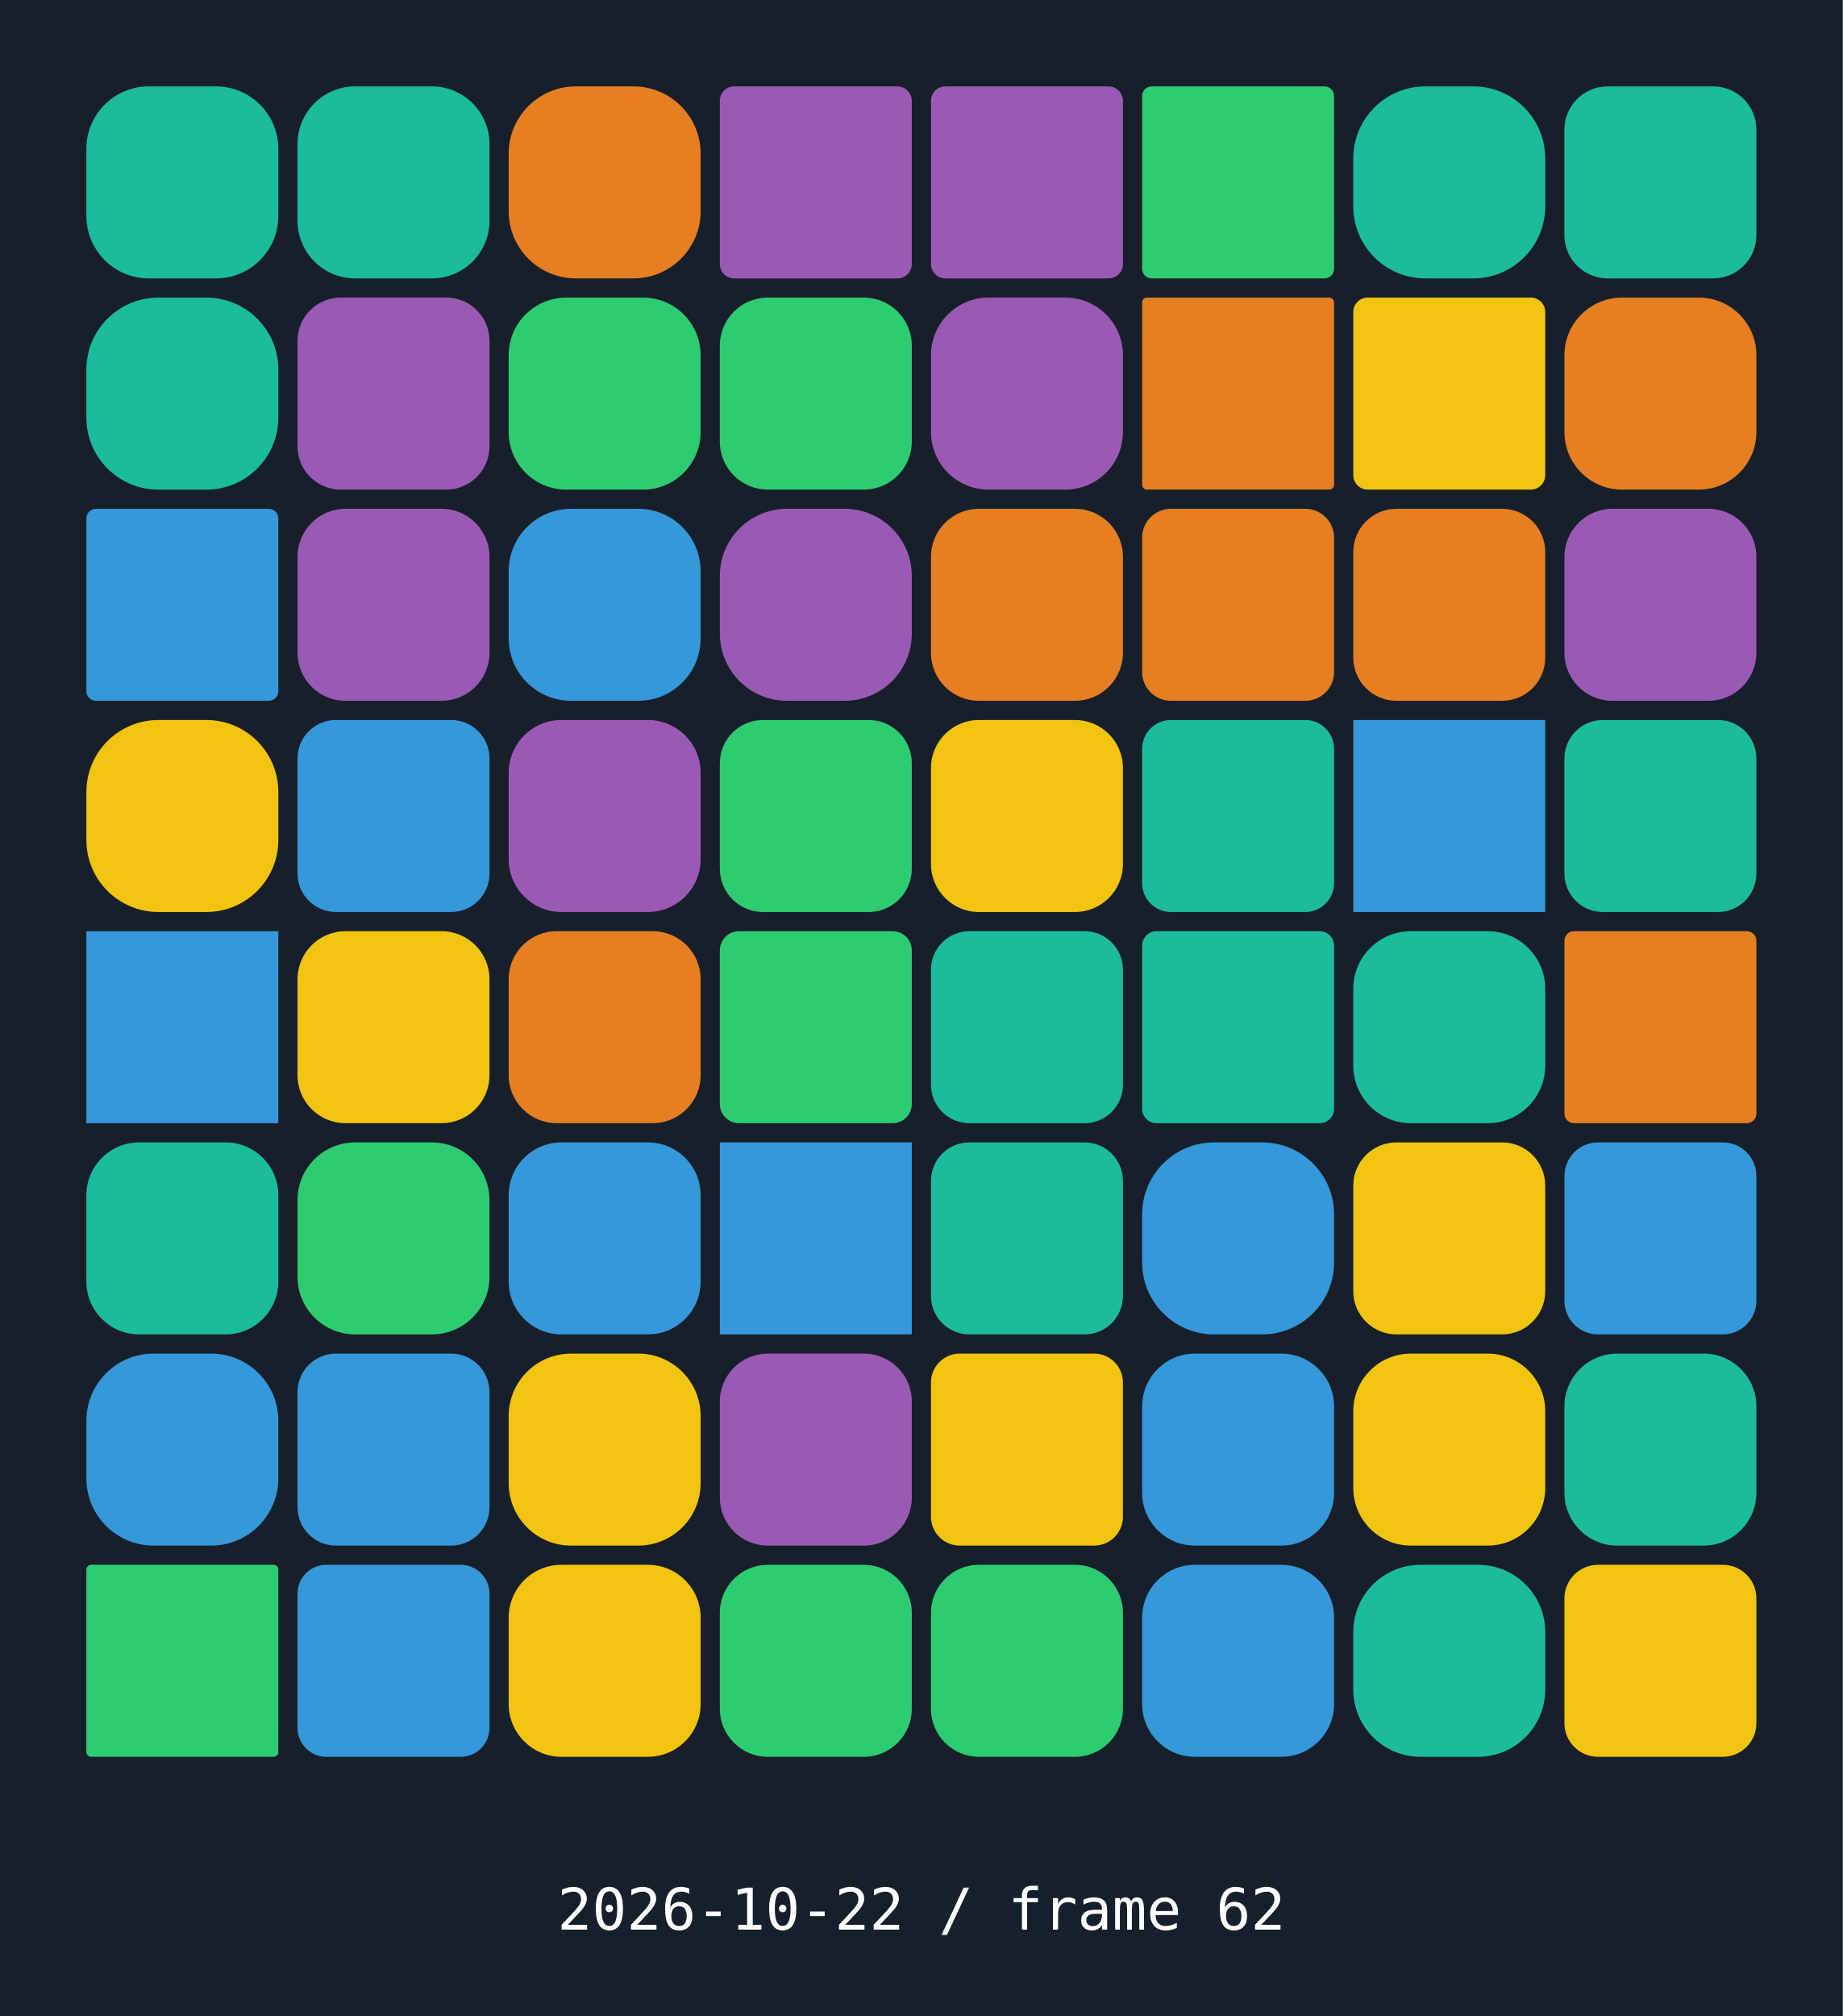
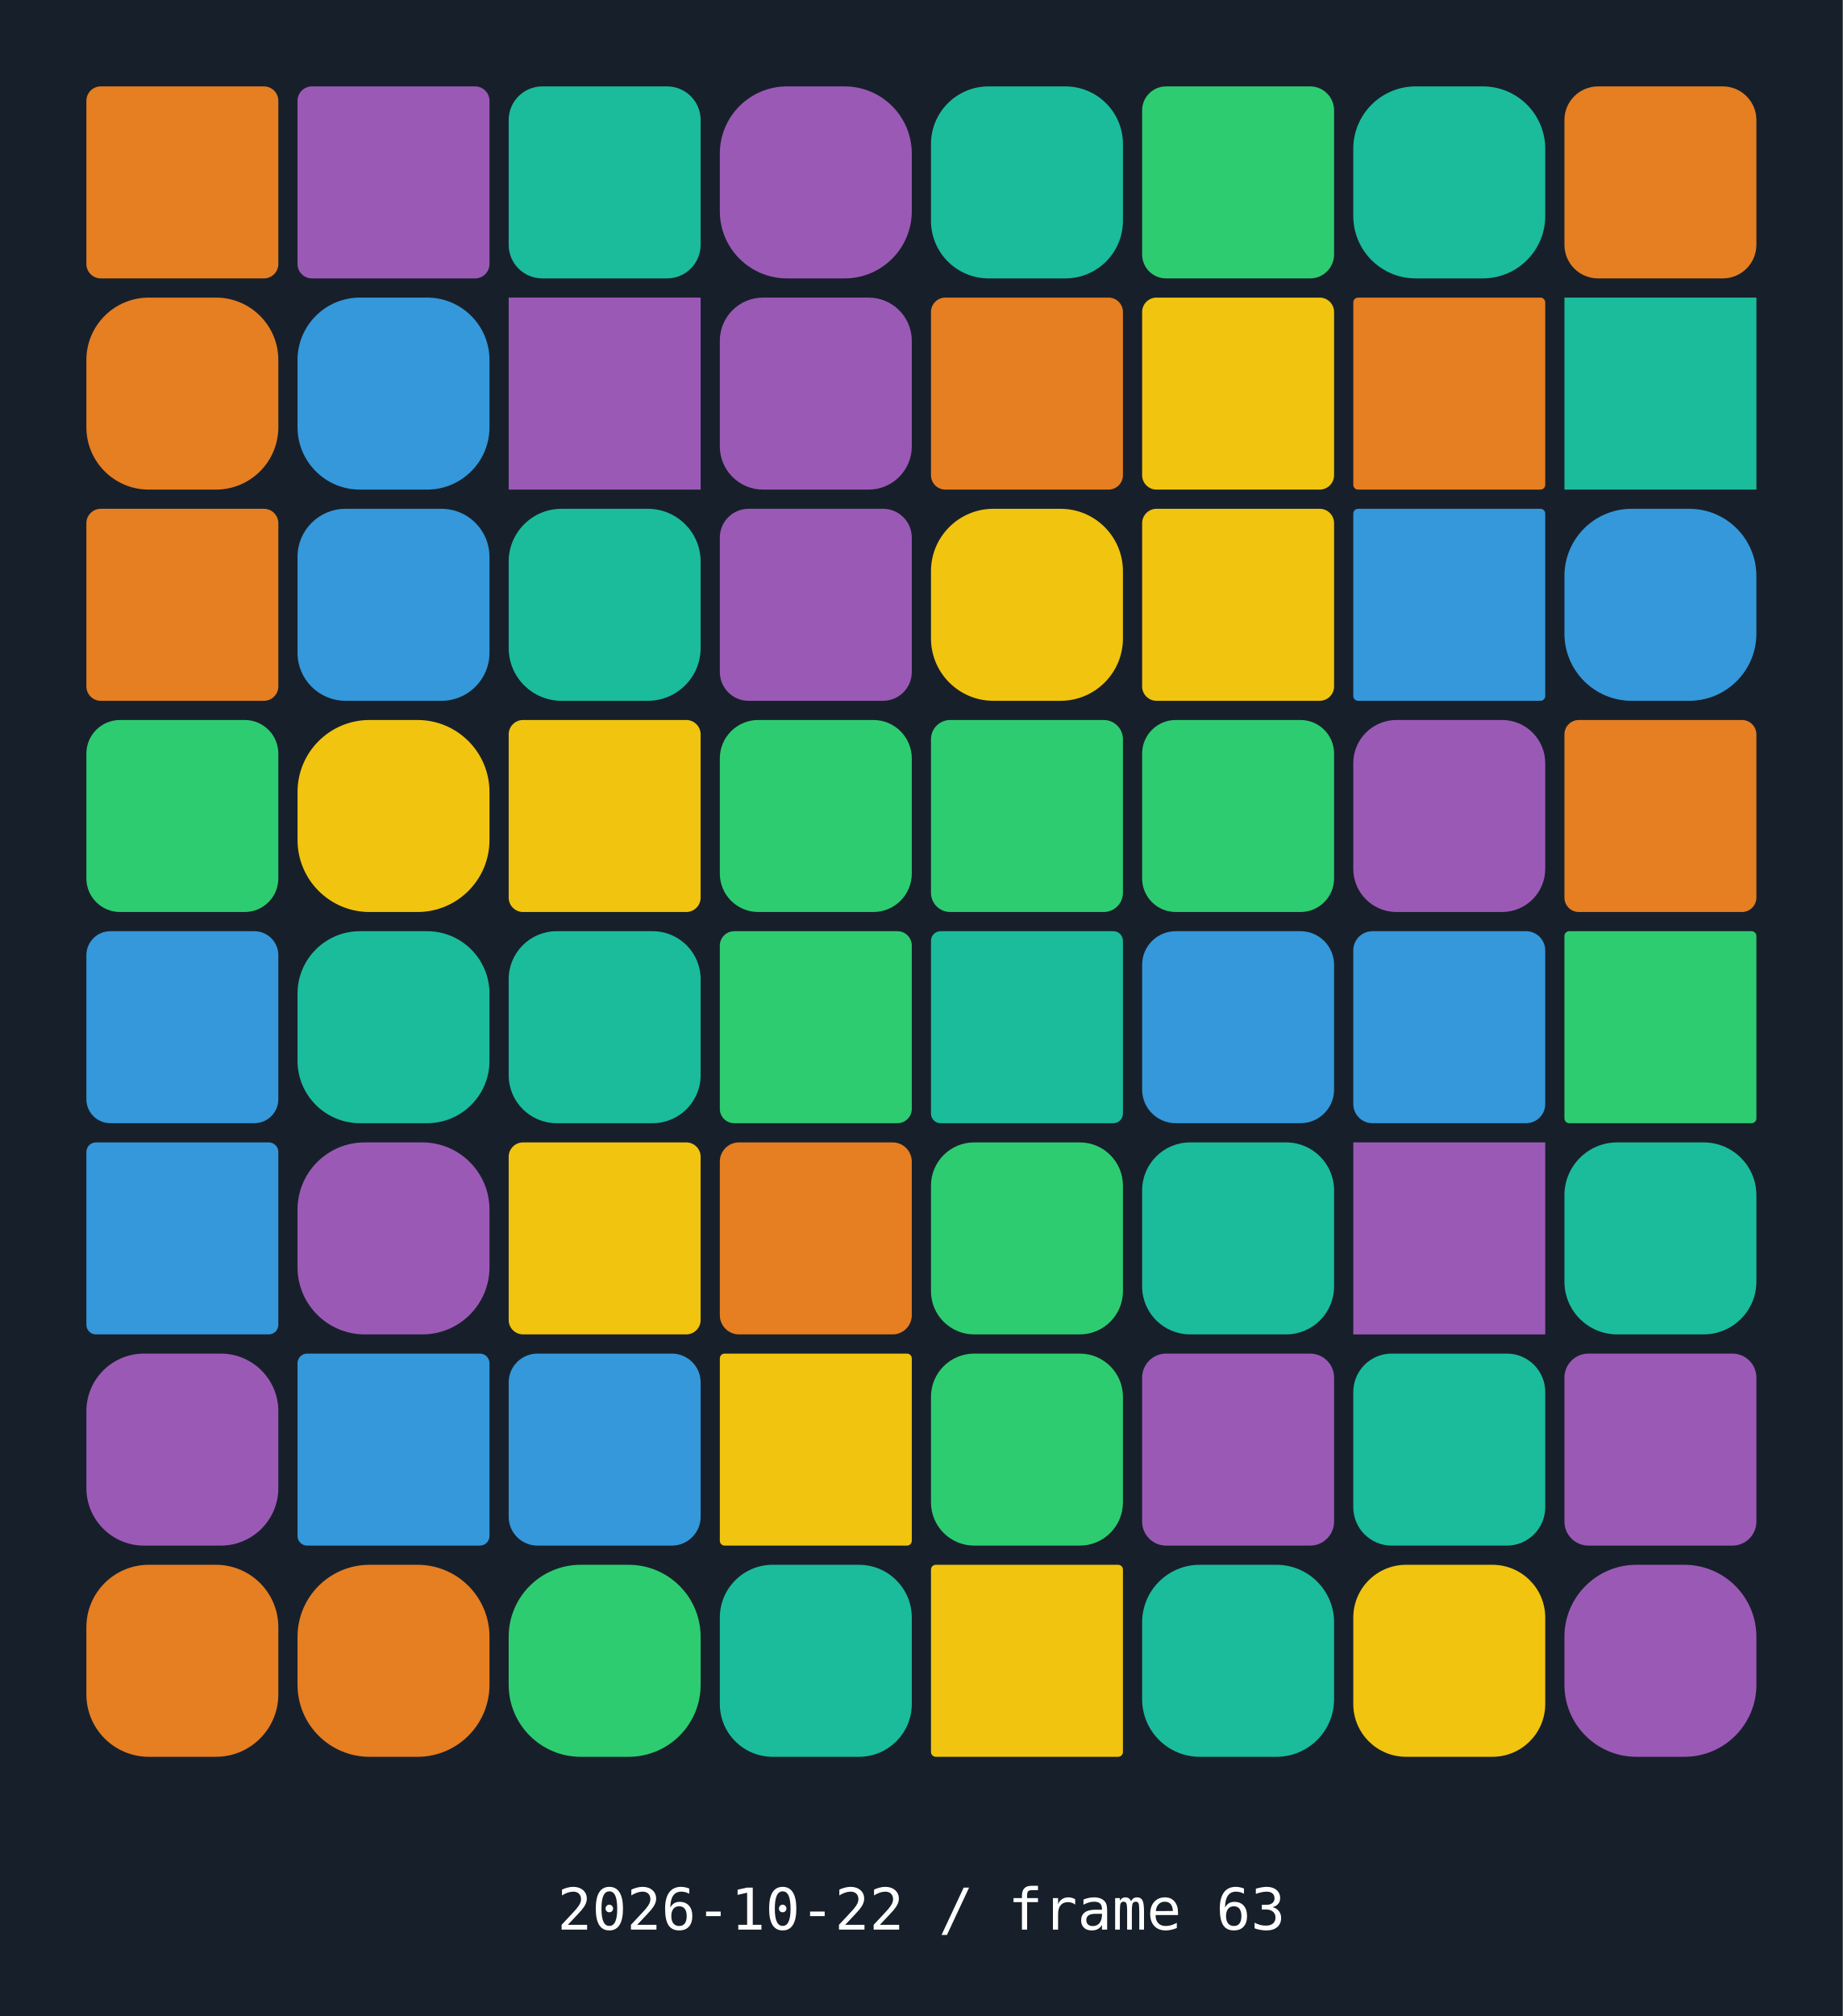
<svg xmlns="http://www.w3.org/2000/svg" width="384" height="420" viewBox="0 0 384 420">
  <rect width="384" height="420" fill="#17202a" />
-   <rect x="18" y="18" width="40" height="40" rx="13" fill="#1abc9c" />
-   <rect x="62" y="18" width="40" height="40" rx="12" fill="#1abc9c" />
-   <rect x="106" y="18" width="40" height="40" rx="14" fill="#e67e22" />
-   <rect x="150" y="18" width="40" height="40" rx="3" fill="#9b59b6" />
-   <rect x="194" y="18" width="40" height="40" rx="3" fill="#9b59b6" />
-   <rect x="238" y="18" width="40" height="40" rx="2" fill="#2ecc71" />
-   <rect x="282" y="18" width="40" height="40" rx="15" fill="#1abc9c" />
-   <rect x="326" y="18" width="40" height="40" rx="9" fill="#1abc9c" />
-   <rect x="18" y="62" width="40" height="40" rx="15" fill="#1abc9c" />
-   <rect x="62" y="62" width="40" height="40" rx="9" fill="#9b59b6" />
-   <rect x="106" y="62" width="40" height="40" rx="12" fill="#2ecc71" />
-   <rect x="150" y="62" width="40" height="40" rx="10" fill="#2ecc71" />
-   <rect x="194" y="62" width="40" height="40" rx="12" fill="#9b59b6" />
-   <rect x="238" y="62" width="40" height="40" rx="1" fill="#e67e22" />
-   <rect x="282" y="62" width="40" height="40" rx="3" fill="#f1c40f" />
-   <rect x="326" y="62" width="40" height="40" rx="12" fill="#e67e22" />
-   <rect x="18" y="106" width="40" height="40" rx="2" fill="#3498db" />
-   <rect x="62" y="106" width="40" height="40" rx="10" fill="#9b59b6" />
-   <rect x="106" y="106" width="40" height="40" rx="13" fill="#3498db" />
-   <rect x="150" y="106" width="40" height="40" rx="14" fill="#9b59b6" />
-   <rect x="194" y="106" width="40" height="40" rx="10" fill="#e67e22" />
-   <rect x="238" y="106" width="40" height="40" rx="6" fill="#e67e22" />
-   <rect x="282" y="106" width="40" height="40" rx="9" fill="#e67e22" />
-   <rect x="326" y="106" width="40" height="40" rx="10" fill="#9b59b6" />
-   <rect x="18" y="150" width="40" height="40" rx="15" fill="#f1c40f" />
-   <rect x="62" y="150" width="40" height="40" rx="8" fill="#3498db" />
-   <rect x="106" y="150" width="40" height="40" rx="11" fill="#9b59b6" />
-   <rect x="150" y="150" width="40" height="40" rx="9" fill="#2ecc71" />
-   <rect x="194" y="150" width="40" height="40" rx="10" fill="#f1c40f" />
-   <rect x="238" y="150" width="40" height="40" rx="6" fill="#1abc9c" />
-   <rect x="282" y="150" width="40" height="40" rx="0" fill="#3498db" />
-   <rect x="326" y="150" width="40" height="40" rx="8" fill="#1abc9c" />
-   <rect x="18" y="194" width="40" height="40" rx="0" fill="#3498db" />
-   <rect x="62" y="194" width="40" height="40" rx="10" fill="#f1c40f" />
-   <rect x="106" y="194" width="40" height="40" rx="10" fill="#e67e22" />
-   <rect x="150" y="194" width="40" height="40" rx="4" fill="#2ecc71" />
-   <rect x="194" y="194" width="40" height="40" rx="8" fill="#1abc9c" />
-   <rect x="238" y="194" width="40" height="40" rx="3" fill="#1abc9c" />
-   <rect x="282" y="194" width="40" height="40" rx="12" fill="#1abc9c" />
-   <rect x="326" y="194" width="40" height="40" rx="2" fill="#e67e22" />
-   <rect x="18" y="238" width="40" height="40" rx="11" fill="#1abc9c" />
-   <rect x="62" y="238" width="40" height="40" rx="12" fill="#2ecc71" />
-   <rect x="106" y="238" width="40" height="40" rx="11" fill="#3498db" />
-   <rect x="150" y="238" width="40" height="40" rx="0" fill="#3498db" />
-   <rect x="194" y="238" width="40" height="40" rx="8" fill="#1abc9c" />
-   <rect x="238" y="238" width="40" height="40" rx="15" fill="#3498db" />
-   <rect x="282" y="238" width="40" height="40" rx="9" fill="#f1c40f" />
-   <rect x="326" y="238" width="40" height="40" rx="7" fill="#3498db" />
-   <rect x="18" y="282" width="40" height="40" rx="14" fill="#3498db" />
-   <rect x="62" y="282" width="40" height="40" rx="8" fill="#3498db" />
-   <rect x="106" y="282" width="40" height="40" rx="13" fill="#f1c40f" />
-   <rect x="150" y="282" width="40" height="40" rx="10" fill="#9b59b6" />
-   <rect x="194" y="282" width="40" height="40" rx="6" fill="#f1c40f" />
-   <rect x="238" y="282" width="40" height="40" rx="11" fill="#3498db" />
-   <rect x="282" y="282" width="40" height="40" rx="12" fill="#f1c40f" />
-   <rect x="326" y="282" width="40" height="40" rx="11" fill="#1abc9c" />
-   <rect x="18" y="326" width="40" height="40" rx="1" fill="#2ecc71" />
-   <rect x="62" y="326" width="40" height="40" rx="6" fill="#3498db" />
-   <rect x="106" y="326" width="40" height="40" rx="11" fill="#f1c40f" />
-   <rect x="150" y="326" width="40" height="40" rx="10" fill="#2ecc71" />
-   <rect x="194" y="326" width="40" height="40" rx="10" fill="#2ecc71" />
-   <rect x="238" y="326" width="40" height="40" rx="11" fill="#3498db" />
-   <rect x="282" y="326" width="40" height="40" rx="14" fill="#1abc9c" />
-   <rect x="326" y="326" width="40" height="40" rx="7" fill="#f1c40f" />
-   <text x="192" y="402" text-anchor="middle" fill="#ffffff" font-family="monospace">2026-10-22 / frame 62</text>
+   <rect x="18" y="18" width="40" height="40" rx="3" fill="#e67e22" />
+   <rect x="62" y="18" width="40" height="40" rx="3" fill="#9b59b6" />
+   <rect x="106" y="18" width="40" height="40" rx="7" fill="#1abc9c" />
+   <rect x="150" y="18" width="40" height="40" rx="14" fill="#9b59b6" />
+   <rect x="194" y="18" width="40" height="40" rx="12" fill="#1abc9c" />
+   <rect x="238" y="18" width="40" height="40" rx="5" fill="#2ecc71" />
+   <rect x="282" y="18" width="40" height="40" rx="13" fill="#1abc9c" />
+   <rect x="326" y="18" width="40" height="40" rx="7" fill="#e67e22" />
+   <rect x="18" y="62" width="40" height="40" rx="13" fill="#e67e22" />
+   <rect x="62" y="62" width="40" height="40" rx="13" fill="#3498db" />
+   <rect x="106" y="62" width="40" height="40" rx="0" fill="#9b59b6" />
+   <rect x="150" y="62" width="40" height="40" rx="9" fill="#9b59b6" />
+   <rect x="194" y="62" width="40" height="40" rx="3" fill="#e67e22" />
+   <rect x="238" y="62" width="40" height="40" rx="3" fill="#f1c40f" />
+   <rect x="282" y="62" width="40" height="40" rx="1" fill="#e67e22" />
+   <rect x="326" y="62" width="40" height="40" rx="0" fill="#1abc9c" />
+   <rect x="18" y="106" width="40" height="40" rx="3" fill="#e67e22" />
+   <rect x="62" y="106" width="40" height="40" rx="10" fill="#3498db" />
+   <rect x="106" y="106" width="40" height="40" rx="11" fill="#1abc9c" />
+   <rect x="150" y="106" width="40" height="40" rx="6" fill="#9b59b6" />
+   <rect x="194" y="106" width="40" height="40" rx="13" fill="#f1c40f" />
+   <rect x="238" y="106" width="40" height="40" rx="3" fill="#f1c40f" />
+   <rect x="282" y="106" width="40" height="40" rx="1" fill="#3498db" />
+   <rect x="326" y="106" width="40" height="40" rx="14" fill="#3498db" />
+   <rect x="18" y="150" width="40" height="40" rx="7" fill="#2ecc71" />
+   <rect x="62" y="150" width="40" height="40" rx="15" fill="#f1c40f" />
+   <rect x="106" y="150" width="40" height="40" rx="3" fill="#f1c40f" />
+   <rect x="150" y="150" width="40" height="40" rx="8" fill="#2ecc71" />
+   <rect x="194" y="150" width="40" height="40" rx="4" fill="#2ecc71" />
+   <rect x="238" y="150" width="40" height="40" rx="7" fill="#2ecc71" />
+   <rect x="282" y="150" width="40" height="40" rx="9" fill="#9b59b6" />
+   <rect x="326" y="150" width="40" height="40" rx="3" fill="#e67e22" />
+   <rect x="18" y="194" width="40" height="40" rx="5" fill="#3498db" />
+   <rect x="62" y="194" width="40" height="40" rx="13" fill="#1abc9c" />
+   <rect x="106" y="194" width="40" height="40" rx="10" fill="#1abc9c" />
+   <rect x="150" y="194" width="40" height="40" rx="3" fill="#2ecc71" />
+   <rect x="194" y="194" width="40" height="40" rx="2" fill="#1abc9c" />
+   <rect x="238" y="194" width="40" height="40" rx="7" fill="#3498db" />
+   <rect x="282" y="194" width="40" height="40" rx="4" fill="#3498db" />
+   <rect x="326" y="194" width="40" height="40" rx="1" fill="#2ecc71" />
+   <rect x="18" y="238" width="40" height="40" rx="2" fill="#3498db" />
+   <rect x="62" y="238" width="40" height="40" rx="14" fill="#9b59b6" />
+   <rect x="106" y="238" width="40" height="40" rx="3" fill="#f1c40f" />
+   <rect x="150" y="238" width="40" height="40" rx="4" fill="#e67e22" />
+   <rect x="194" y="238" width="40" height="40" rx="9" fill="#2ecc71" />
+   <rect x="238" y="238" width="40" height="40" rx="10" fill="#1abc9c" />
+   <rect x="282" y="238" width="40" height="40" rx="0" fill="#9b59b6" />
+   <rect x="326" y="238" width="40" height="40" rx="11" fill="#1abc9c" />
+   <rect x="18" y="282" width="40" height="40" rx="12" fill="#9b59b6" />
+   <rect x="62" y="282" width="40" height="40" rx="2" fill="#3498db" />
+   <rect x="106" y="282" width="40" height="40" rx="6" fill="#3498db" />
+   <rect x="150" y="282" width="40" height="40" rx="1" fill="#f1c40f" />
+   <rect x="194" y="282" width="40" height="40" rx="9" fill="#2ecc71" />
+   <rect x="238" y="282" width="40" height="40" rx="5" fill="#9b59b6" />
+   <rect x="282" y="282" width="40" height="40" rx="8" fill="#1abc9c" />
+   <rect x="326" y="282" width="40" height="40" rx="5" fill="#9b59b6" />
+   <rect x="18" y="326" width="40" height="40" rx="13" fill="#e67e22" />
+   <rect x="62" y="326" width="40" height="40" rx="15" fill="#e67e22" />
+   <rect x="106" y="326" width="40" height="40" rx="15" fill="#2ecc71" />
+   <rect x="150" y="326" width="40" height="40" rx="11" fill="#1abc9c" />
+   <rect x="194" y="326" width="40" height="40" rx="1" fill="#f1c40f" />
+   <rect x="238" y="326" width="40" height="40" rx="12" fill="#1abc9c" />
+   <rect x="282" y="326" width="40" height="40" rx="11" fill="#f1c40f" />
+   <rect x="326" y="326" width="40" height="40" rx="15" fill="#9b59b6" />
+   <text x="192" y="402" text-anchor="middle" fill="#ffffff" font-family="monospace">2026-10-22 / frame 63</text>
</svg>
